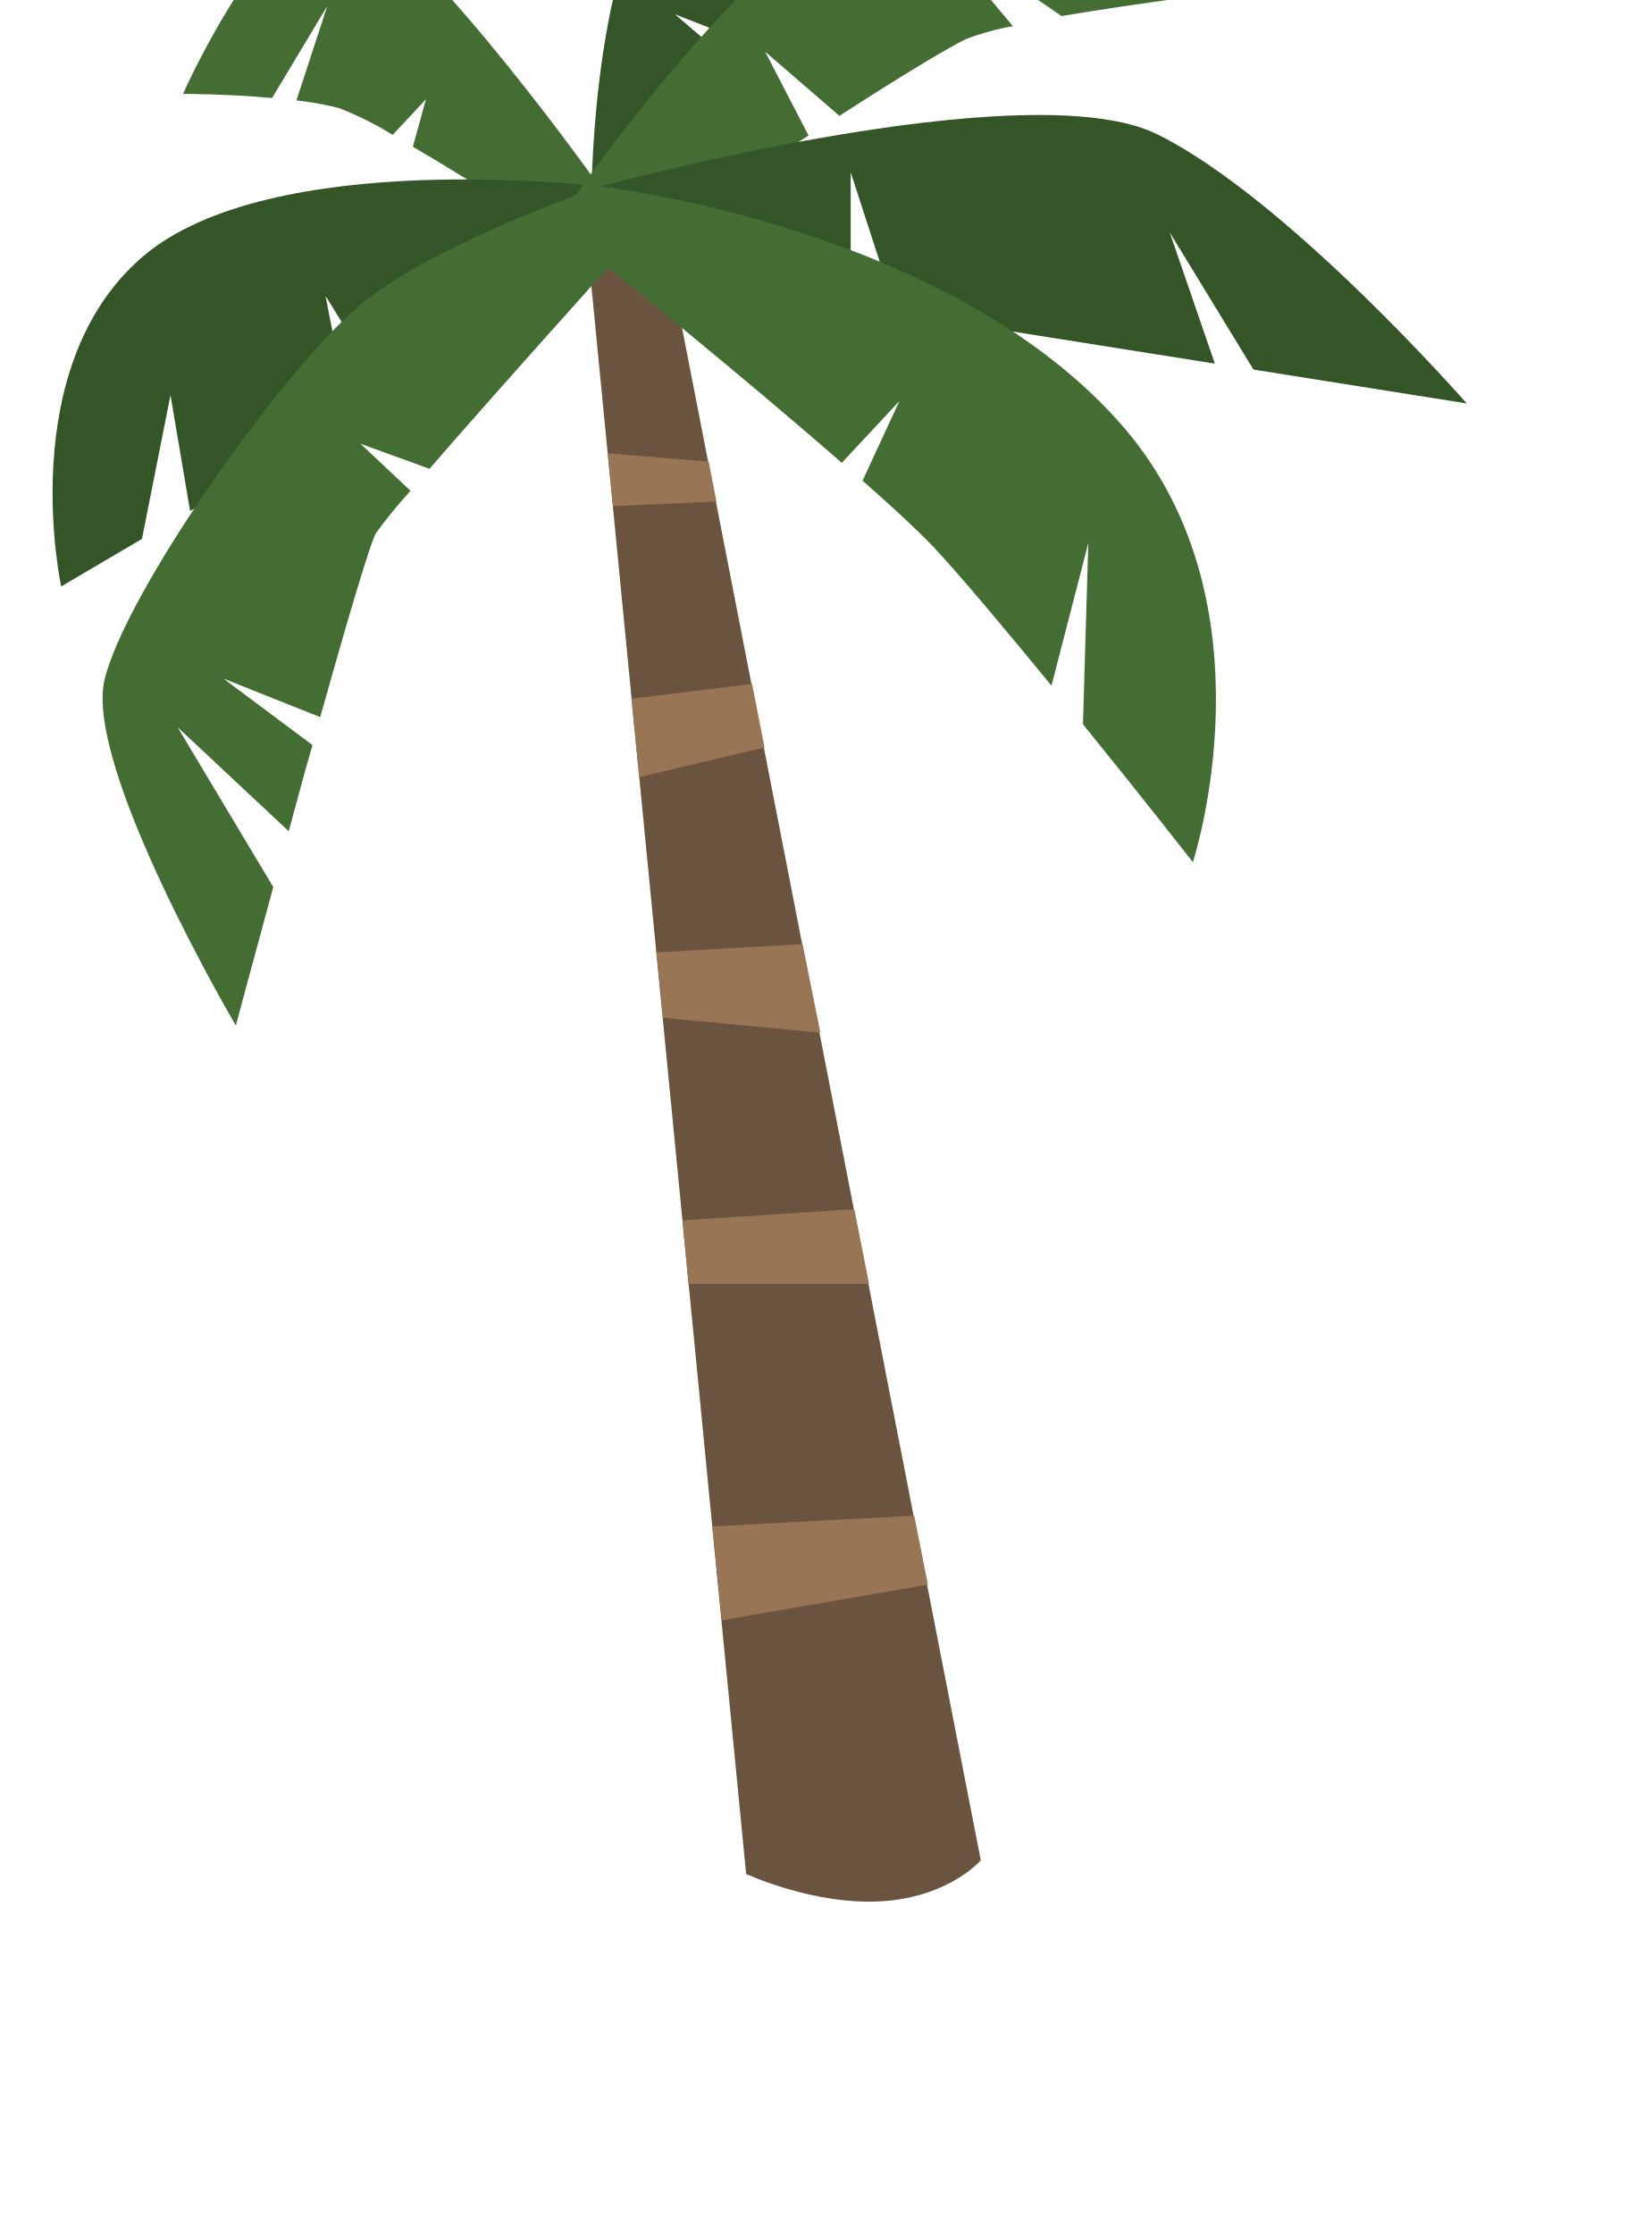
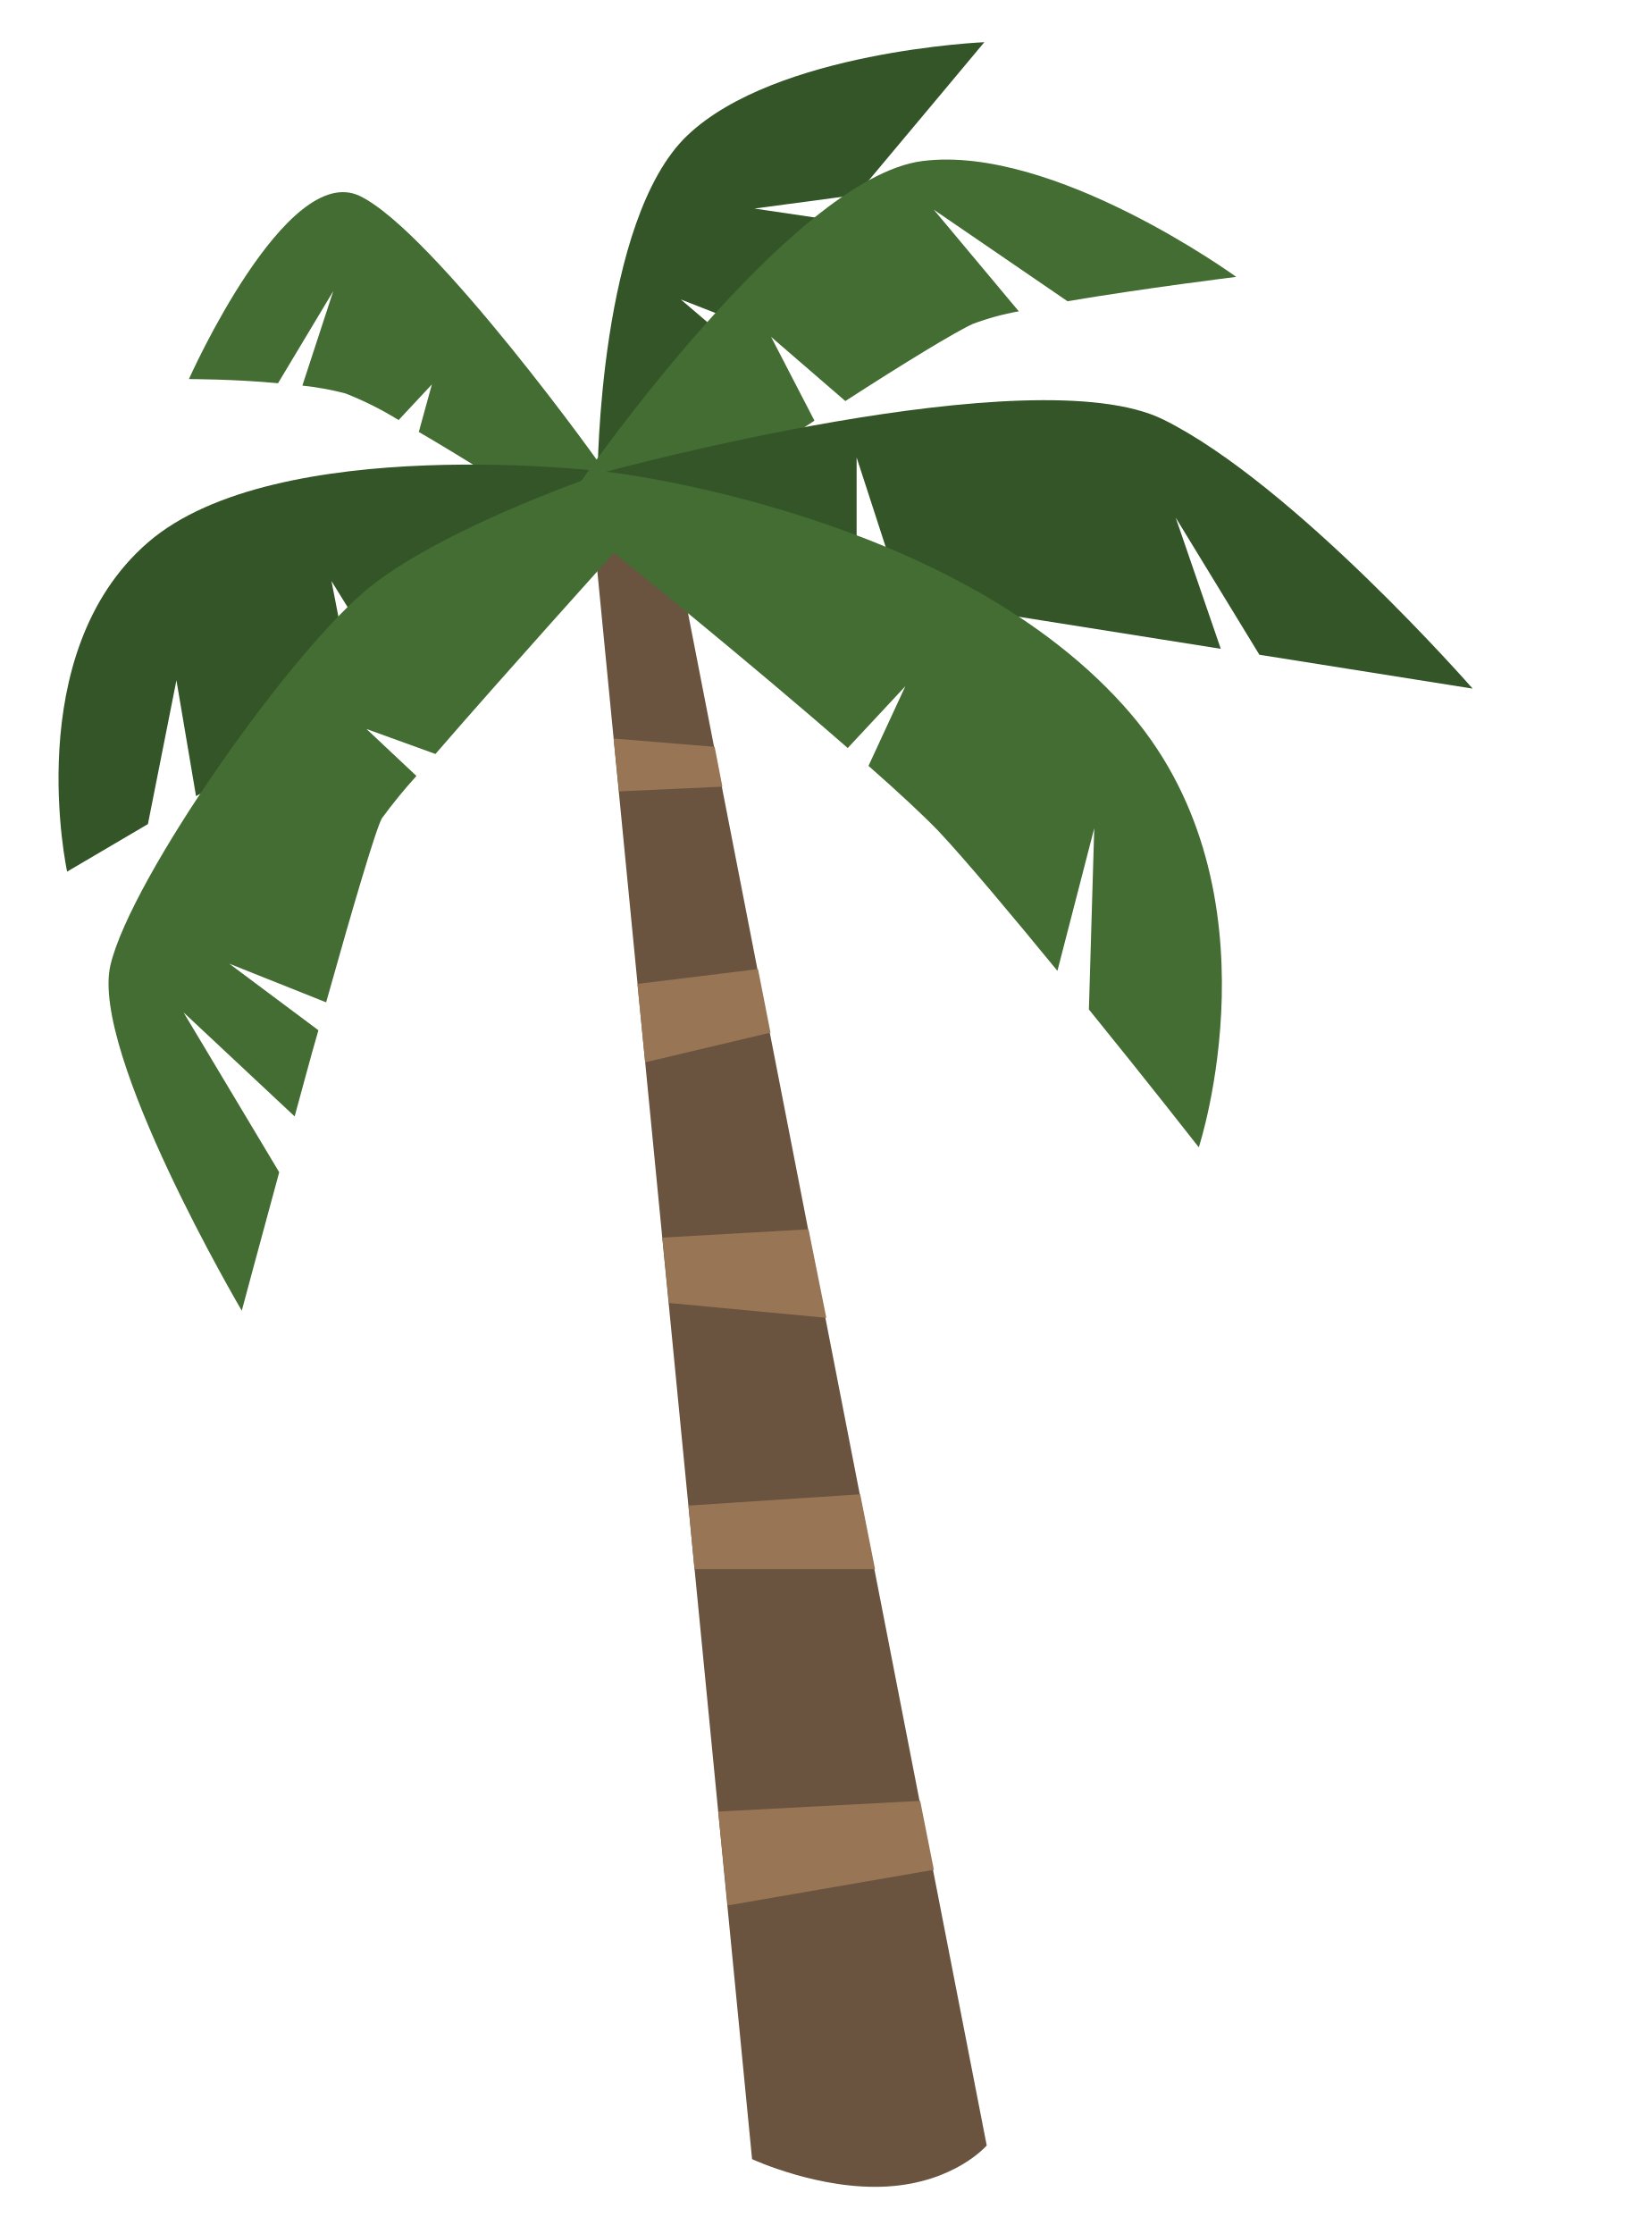
<svg xmlns="http://www.w3.org/2000/svg" height="376" viewBox="0 0 278 376" width="278">
-   <path d="m99 42.5 26.6 272.9s11.4 5.3 22.8 4.6 16.7-6.9 16.7-6.9l-53.5-274.4z" fill="#6a543f" />
-   <path d="m59.6-15c-12.4-6-28.8 30.8-28.8 30.8s7.6 0 15 .7l9.3-15.5-5.2 15.9a49.71 49.71 0 0 1 7.2 1.3 55.53 55.53 0 0 1 9 4.5l5.6-6-2.2 8c13.7 8 32.6 20.4 32.6 20.4l-1.2-13.6c.2-.1-28.9-40.5-41.3-46.5z" fill="#436d33" />
-   <path d="m113.6 2.4 11 4.3c.5-.6.9-1.2 1.3-1.6 1.9-2.2 7.4-8.6 13.6-16l-13.5-2 17.2-2.3c10.4-12.4 21.5-25.7 21.5-25.7s-35.1 1.5-50 15.7-15.1 57-15.1 57l2.6 13s12.9-23.6 20.3-34.8z" fill="#345528" />
-   <path d="m23.9 43.3c-21.6 18.7-13.6 55.4-13.6 55.4l13.6-8 4.8-24.2 3.3 19.5 26.8-15.6-4-20.6 10.4 16.8 37-21.6-1.2-13.6c.1 0-55.5-6.8-77.1 11.9z" fill="#345528" />
-   <path d="m156.2-12.7 22.5 15.4c13-2.2 28.4-4.1 28.4-4.1s-30.7-22.3-52.8-19.5-57.5 53.9-57.5 53.9l5.5 12.1s17.5-11.7 33.8-22.3l-7.3-14.1 12.5 10.8c9.9-6.4 18.6-11.7 21.5-13a43.73 43.73 0 0 1 7.7-2.1z" fill="#436d33" />
-   <path d="m246.9 67.9s-30.2-34.5-52.1-45.3-93.8 8.8-93.8 8.8l1.2 13.6 41 6.5v-22.5l7.7 23.7 53.6 8.5-7.6-22.1 14.1 23.1z" fill="#345528" />
-   <path d="m101.1 31.4 1.2 13.6s22.6 18.2 39.4 32.9l9.7-10.4-6.2 13.4c5 4.4 9.2 8.3 11.8 11 4.5 4.8 12.3 14.1 20 23.5l6.2-24-.9 30.5c9.9 12.2 18.5 23.2 18.5 23.2s14.1-42.9-11.4-72.9c-29.2-34.2-88.3-40.8-88.3-40.8z" fill="#436d33" />
-   <path d="m61.5 50.6c-13.3 10.5-40.4 49.1-43.9 63.8s22.1 58.2 22.1 58.2 2.7-10.1 6.3-23.3l-16.1-26.9 18.7 17.5c1.3-4.7 2.6-9.7 4-14.5l-15-11.2 16.3 6.5c4.4-15.7 8.4-29.3 9.4-31a87.94 87.94 0 0 1 5.8-7.1l-8.4-7.9 11.6 4.2c11.6-13.4 30.1-33.9 30.1-33.9l-1.2-13.6c-.1 0-26.4 8.8-39.7 19.2z" fill="#436d33" />
+   <path d="m100 90.5 26.6 272.9s11.4 5.3 22.8 4.6 16.7-6.9 16.7-6.9l-53.5-274.4z" fill="#6a543f" />
+   <path d="m60.6 33c-12.4-6-28.8 30.8-28.8 30.8s7.6 0 15 .7l9.3-15.5-5.2 15.9a49.71 49.71 0 0 1 7.2 1.3 55.53 55.53 0 0 1 9 4.5l5.6-6-2.2 8c13.7 8 32.6 20.4 32.6 20.4l-1.2-13.6c.2-.1-28.9-40.5-41.3-46.5z" fill="#436d33" />
+   <path d="m114.6 50.4 11 4.3c.5-.6.9-1.2 1.3-1.6 1.9-2.2 7.4-8.6 13.6-16l-13.5-2 17.2-2.3c10.4-12.4 21.5-25.7 21.5-25.7s-35.1 1.5-50 15.7-15.1 57-15.1 57l2.6 13s12.9-23.6 20.3-34.8z" fill="#345528" />
+   <path d="m24.9 91.3c-21.6 18.7-13.6 55.4-13.6 55.4l13.6-8 4.8-24.2 3.3 19.5 26.8-15.6-4-20.6 10.4 16.8 37-21.6-1.2-13.6c.1 0-55.5-6.8-77.1 11.9z" fill="#345528" />
+   <path d="m157.2 35.3 22.5 15.4c13-2.2 28.4-4.1 28.4-4.1s-30.7-22.3-52.8-19.5-57.5 53.9-57.5 53.9l5.5 12.1s17.5-11.7 33.8-22.3l-7.3-14.1 12.5 10.8c9.9-6.4 18.6-11.7 21.5-13a43.73 43.73 0 0 1 7.7-2.1z" fill="#436d33" />
+   <path d="m247.9 115.9s-30.2-34.5-52.1-45.3-93.8 8.8-93.8 8.8l1.2 13.6 41 6.5v-22.5l7.7 23.7 53.6 8.5-7.6-22.1 14.1 23.1z" fill="#345528" />
+   <path d="m102.1 79.4 1.2 13.6s22.6 18.2 39.4 32.9l9.7-10.4-6.2 13.4c5 4.4 9.2 8.3 11.8 11 4.5 4.8 12.3 14.1 20 23.5l6.2-24-.9 30.5c9.9 12.2 18.5 23.2 18.5 23.2s14.1-42.9-11.4-72.9c-29.2-34.2-88.3-40.8-88.3-40.8z" fill="#436d33" />
+   <path d="m62.5 98.6c-13.3 10.5-40.4 49.1-43.9 63.8s22.1 58.2 22.1 58.2 2.7-10.1 6.3-23.3l-16.1-26.9 18.7 17.5c1.3-4.7 2.6-9.7 4-14.5l-15-11.2 16.3 6.5c4.4-15.7 8.4-29.3 9.4-31a87.94 87.94 0 0 1 5.8-7.1l-8.4-7.9 11.6 4.2c11.6-13.4 30.1-33.9 30.1-33.9l-1.2-13.6c-.1 0-26.4 8.8-39.7 19.2z" fill="#436d33" />
  <g fill="#987555">
-     <path d="m102.3 76.3.9 8.9 17.4-.8-1.3-6.7z" />
-     <path d="m126.6 115.1-20.3 2.5 1.3 13.2 21.1-5z" />
-     <path d="m138.1 173.8-3-14.9-24.6 1.4 1.1 11z" />
-     <path d="m143.8 203.5-28.9 1.9 1 10.7h30.4z" />
-     <path d="m153.9 255.1-34 1.8 1.6 15.8 34.7-6z" />
+     <path d="m103.3 124.3.9 8.9 17.4-.8-1.3-6.7z" />
+     <path d="m127.6 163.1-20.3 2.5 1.3 13.2 21.1-5z" />
+     <path d="m139.1 221.8-3-14.9-24.6 1.4 1.1 11z" />
+     <path d="m144.8 251.5-28.9 1.9 1 10.7h30.4z" />
+     <path d="m154.9 303.1-34 1.8 1.6 15.8 34.7-6z" />
  </g>
</svg>
